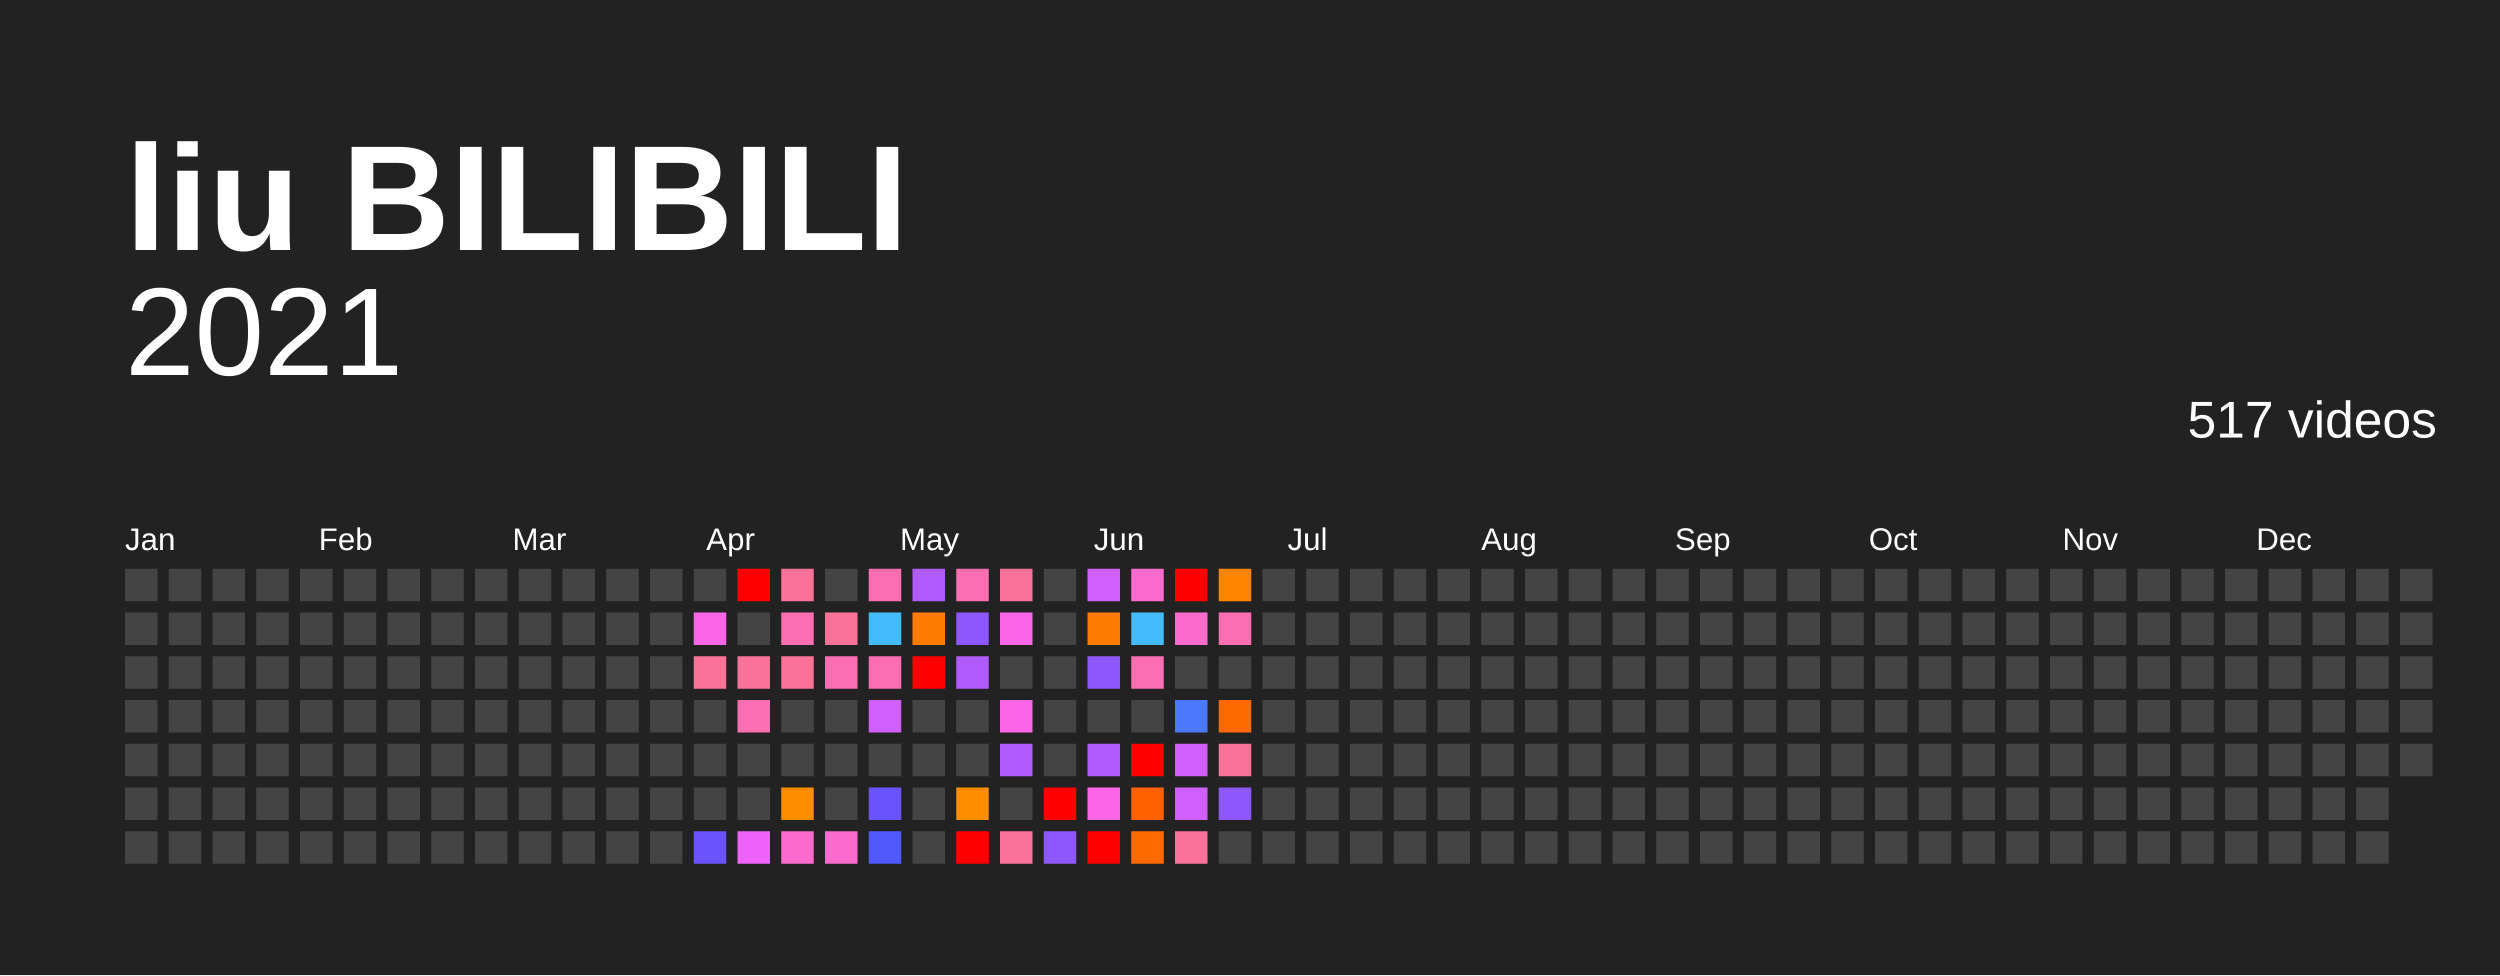
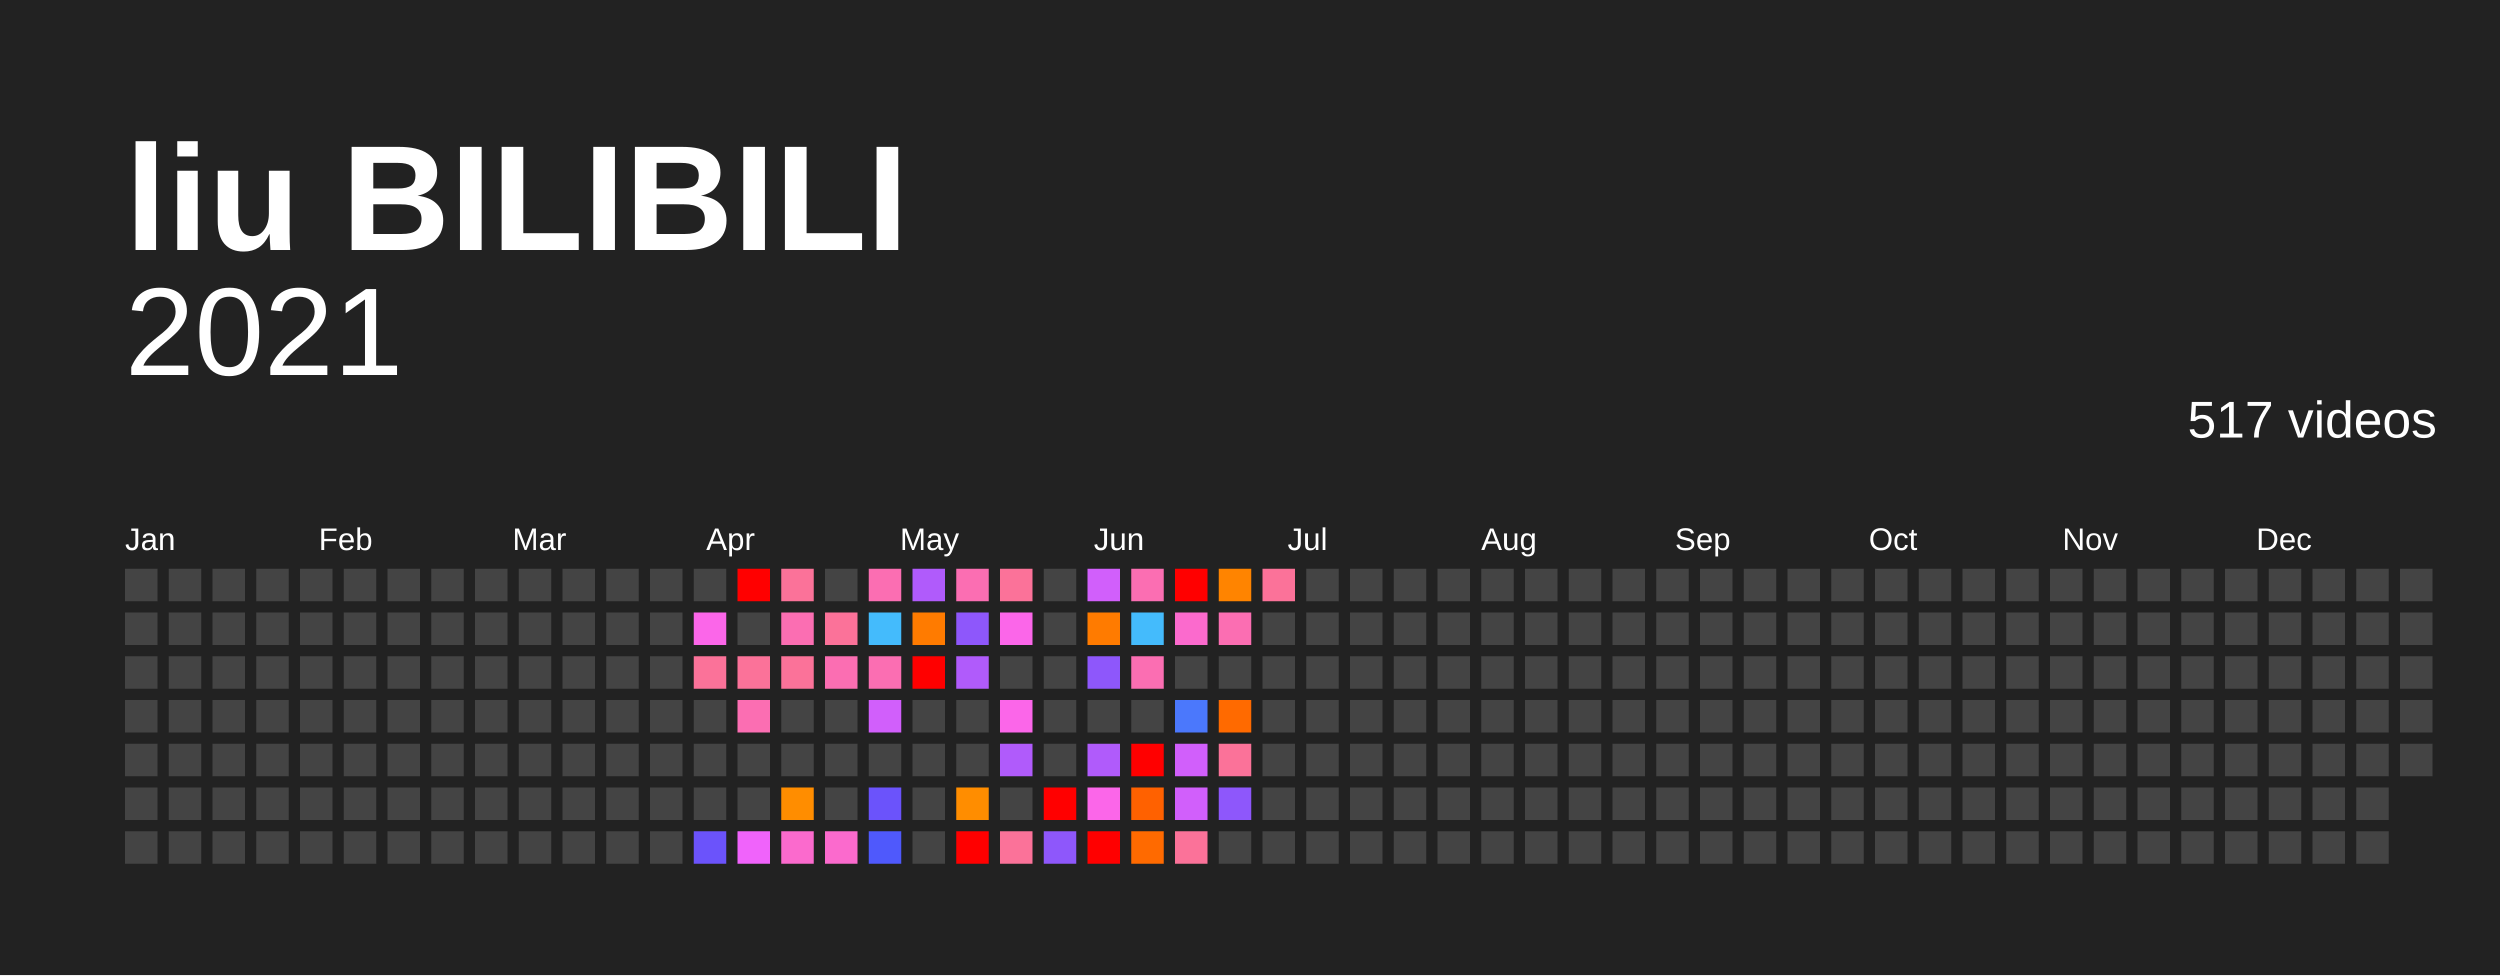
<svg xmlns="http://www.w3.org/2000/svg" baseProfile="full" height="78mm" version="1.1" viewBox="0,0,200,78" width="200mm">
  <defs />
  <rect fill="#222222" height="78" width="200" x="0" y="0" />
  <text fill="#FFFFFF" style="font-size:12px; font-family:Arial; font-weight:bold;" x="10" y="20">liu BILIBILI</text>
  <text alignment-baseline="hanging" fill="#FFFFFF" style="font-size:10.0px; font-family:Arial;" x="10" y="30">2021</text>
  <text alignment-baseline="hanging" fill="#FFFFFF" style="font-size:4.125px; font-family:Arial;" x="175" y="35">517 videos</text>
  <text fill="#FFFFFF" style="font-size:2.5px; font-family:Arial" x="10.0" y="44">Jan</text>
  <text fill="#FFFFFF" style="font-size:2.5px; font-family:Arial" x="25.5" y="44">Feb</text>
  <text fill="#FFFFFF" style="font-size:2.5px; font-family:Arial" x="41.0" y="44">Mar</text>
  <text fill="#FFFFFF" style="font-size:2.5px; font-family:Arial" x="56.5" y="44">Apr</text>
  <text fill="#FFFFFF" style="font-size:2.5px; font-family:Arial" x="72.0" y="44">May</text>
  <text fill="#FFFFFF" style="font-size:2.5px; font-family:Arial" x="87.5" y="44">Jun</text>
  <text fill="#FFFFFF" style="font-size:2.5px; font-family:Arial" x="103.0" y="44">Jul</text>
  <text fill="#FFFFFF" style="font-size:2.5px; font-family:Arial" x="118.5" y="44">Aug</text>
  <text fill="#FFFFFF" style="font-size:2.5px; font-family:Arial" x="134.0" y="44">Sep</text>
  <text fill="#FFFFFF" style="font-size:2.5px; font-family:Arial" x="149.5" y="44">Oct</text>
  <text fill="#FFFFFF" style="font-size:2.5px; font-family:Arial" x="165.0" y="44">Nov</text>
  <text fill="#FFFFFF" style="font-size:2.5px; font-family:Arial" x="180.5" y="44">Dec</text>
  <rect fill="#444444" height="2.6" width="2.6" x="10.0" y="45.5" />
  <rect fill="#444444" height="2.6" width="2.6" x="10.0" y="49.0" />
  <rect fill="#444444" height="2.6" width="2.6" x="10.0" y="52.5" />
  <rect fill="#444444" height="2.6" width="2.6" x="10.0" y="56.0" />
  <rect fill="#444444" height="2.6" width="2.6" x="10.0" y="59.5" />
  <rect fill="#444444" height="2.6" width="2.6" x="10.0" y="63.0" />
  <rect fill="#444444" height="2.6" width="2.6" x="10.0" y="66.5" />
  <rect fill="#444444" height="2.6" width="2.6" x="13.5" y="45.5" />
  <rect fill="#444444" height="2.6" width="2.6" x="13.5" y="49.0" />
  <rect fill="#444444" height="2.6" width="2.6" x="13.5" y="52.5" />
  <rect fill="#444444" height="2.6" width="2.6" x="13.5" y="56.0" />
  <rect fill="#444444" height="2.6" width="2.6" x="13.5" y="59.5" />
  <rect fill="#444444" height="2.6" width="2.6" x="13.5" y="63.0" />
  <rect fill="#444444" height="2.6" width="2.6" x="13.5" y="66.5" />
  <rect fill="#444444" height="2.6" width="2.6" x="17.0" y="45.5" />
  <rect fill="#444444" height="2.6" width="2.6" x="17.0" y="49.0" />
  <rect fill="#444444" height="2.6" width="2.6" x="17.0" y="52.5" />
  <rect fill="#444444" height="2.6" width="2.6" x="17.0" y="56.0" />
  <rect fill="#444444" height="2.6" width="2.6" x="17.0" y="59.5" />
  <rect fill="#444444" height="2.6" width="2.6" x="17.0" y="63.0" />
  <rect fill="#444444" height="2.6" width="2.6" x="17.0" y="66.5" />
  <rect fill="#444444" height="2.6" width="2.6" x="20.5" y="45.5" />
  <rect fill="#444444" height="2.6" width="2.6" x="20.5" y="49.0" />
  <rect fill="#444444" height="2.6" width="2.6" x="20.5" y="52.5" />
  <rect fill="#444444" height="2.6" width="2.6" x="20.5" y="56.0" />
  <rect fill="#444444" height="2.6" width="2.6" x="20.5" y="59.5" />
  <rect fill="#444444" height="2.6" width="2.6" x="20.5" y="63.0" />
  <rect fill="#444444" height="2.6" width="2.6" x="20.5" y="66.5" />
  <rect fill="#444444" height="2.6" width="2.6" x="24.0" y="45.5" />
  <rect fill="#444444" height="2.6" width="2.6" x="24.0" y="49.0" />
  <rect fill="#444444" height="2.6" width="2.6" x="24.0" y="52.5" />
  <rect fill="#444444" height="2.6" width="2.6" x="24.0" y="56.0" />
  <rect fill="#444444" height="2.6" width="2.6" x="24.0" y="59.5" />
  <rect fill="#444444" height="2.6" width="2.6" x="24.0" y="63.0" />
  <rect fill="#444444" height="2.6" width="2.6" x="24.0" y="66.5" />
  <rect fill="#444444" height="2.6" width="2.6" x="27.5" y="45.5" />
  <rect fill="#444444" height="2.6" width="2.6" x="27.5" y="49.0" />
  <rect fill="#444444" height="2.6" width="2.6" x="27.5" y="52.5" />
  <rect fill="#444444" height="2.6" width="2.6" x="27.5" y="56.0" />
  <rect fill="#444444" height="2.6" width="2.6" x="27.5" y="59.5" />
  <rect fill="#444444" height="2.6" width="2.6" x="27.5" y="63.0" />
  <rect fill="#444444" height="2.6" width="2.6" x="27.5" y="66.5" />
  <rect fill="#444444" height="2.6" width="2.6" x="31.0" y="45.5" />
  <rect fill="#444444" height="2.6" width="2.6" x="31.0" y="49.0" />
  <rect fill="#444444" height="2.6" width="2.6" x="31.0" y="52.5" />
  <rect fill="#444444" height="2.6" width="2.6" x="31.0" y="56.0" />
  <rect fill="#444444" height="2.6" width="2.6" x="31.0" y="59.5" />
  <rect fill="#444444" height="2.6" width="2.6" x="31.0" y="63.0" />
  <rect fill="#444444" height="2.6" width="2.6" x="31.0" y="66.5" />
  <rect fill="#444444" height="2.6" width="2.6" x="34.5" y="45.5" />
  <rect fill="#444444" height="2.6" width="2.6" x="34.5" y="49.0" />
  <rect fill="#444444" height="2.6" width="2.6" x="34.5" y="52.5" />
  <rect fill="#444444" height="2.6" width="2.6" x="34.5" y="56.0" />
  <rect fill="#444444" height="2.6" width="2.6" x="34.5" y="59.5" />
  <rect fill="#444444" height="2.6" width="2.6" x="34.5" y="63.0" />
  <rect fill="#444444" height="2.6" width="2.6" x="34.5" y="66.5" />
  <rect fill="#444444" height="2.6" width="2.6" x="38.0" y="45.5" />
  <rect fill="#444444" height="2.6" width="2.6" x="38.0" y="49.0" />
  <rect fill="#444444" height="2.6" width="2.6" x="38.0" y="52.5" />
  <rect fill="#444444" height="2.6" width="2.6" x="38.0" y="56.0" />
  <rect fill="#444444" height="2.6" width="2.6" x="38.0" y="59.5" />
  <rect fill="#444444" height="2.6" width="2.6" x="38.0" y="63.0" />
  <rect fill="#444444" height="2.6" width="2.6" x="38.0" y="66.5" />
  <rect fill="#444444" height="2.6" width="2.6" x="41.5" y="45.5" />
  <rect fill="#444444" height="2.6" width="2.6" x="41.5" y="49.0" />
  <rect fill="#444444" height="2.6" width="2.6" x="41.5" y="52.5" />
  <rect fill="#444444" height="2.6" width="2.6" x="41.5" y="56.0" />
  <rect fill="#444444" height="2.6" width="2.6" x="41.5" y="59.5" />
  <rect fill="#444444" height="2.6" width="2.6" x="41.5" y="63.0" />
  <rect fill="#444444" height="2.6" width="2.6" x="41.5" y="66.5" />
  <rect fill="#444444" height="2.6" width="2.6" x="45.0" y="45.5" />
  <rect fill="#444444" height="2.6" width="2.6" x="45.0" y="49.0" />
  <rect fill="#444444" height="2.6" width="2.6" x="45.0" y="52.5" />
  <rect fill="#444444" height="2.6" width="2.6" x="45.0" y="56.0" />
  <rect fill="#444444" height="2.6" width="2.6" x="45.0" y="59.5" />
  <rect fill="#444444" height="2.6" width="2.6" x="45.0" y="63.0" />
  <rect fill="#444444" height="2.6" width="2.6" x="45.0" y="66.5" />
  <rect fill="#444444" height="2.6" width="2.6" x="48.5" y="45.5" />
  <rect fill="#444444" height="2.6" width="2.6" x="48.5" y="49.0" />
  <rect fill="#444444" height="2.6" width="2.6" x="48.5" y="52.5" />
  <rect fill="#444444" height="2.6" width="2.6" x="48.5" y="56.0" />
  <rect fill="#444444" height="2.6" width="2.6" x="48.5" y="59.5" />
  <rect fill="#444444" height="2.6" width="2.6" x="48.5" y="63.0" />
  <rect fill="#444444" height="2.6" width="2.6" x="48.5" y="66.5" />
  <rect fill="#444444" height="2.6" width="2.6" x="52.0" y="45.5" />
  <rect fill="#444444" height="2.6" width="2.6" x="52.0" y="49.0" />
  <rect fill="#444444" height="2.6" width="2.6" x="52.0" y="52.5" />
  <rect fill="#444444" height="2.6" width="2.6" x="52.0" y="56.0" />
  <rect fill="#444444" height="2.6" width="2.6" x="52.0" y="59.5" />
  <rect fill="#444444" height="2.6" width="2.6" x="52.0" y="63.0" />
  <rect fill="#444444" height="2.6" width="2.6" x="52.0" y="66.5" />
  <rect fill="#444444" height="2.6" width="2.6" x="55.5" y="45.5" />
  <rect fill="#fb66e9" height="2.6" width="2.6" x="55.5" y="49.0" />
  <rect fill="#fb7299" height="2.6" width="2.6" x="55.5" y="52.5" />
  <rect fill="#444444" height="2.6" width="2.6" x="55.5" y="56.0" />
  <rect fill="#444444" height="2.6" width="2.6" x="55.5" y="59.5" />
  <rect fill="#444444" height="2.6" width="2.6" x="55.5" y="63.0" />
  <rect fill="#6b53fb" height="2.6" width="2.6" x="55.5" y="66.5" />
  <rect fill="red" height="2.6" width="2.6" x="59.0" y="45.5" />
  <rect fill="#444444" height="2.6" width="2.6" x="59.0" y="49.0" />
  <rect fill="#fb7299" height="2.6" width="2.6" x="59.0" y="52.5" />
  <rect fill="#fb6eb2" height="2.6" width="2.6" x="59.0" y="56.0" />
  <rect fill="#444444" height="2.6" width="2.6" x="59.0" y="59.5" />
  <rect fill="#444444" height="2.6" width="2.6" x="59.0" y="63.0" />
  <rect fill="#f063fb" height="2.6" width="2.6" x="59.0" y="66.5" />
  <rect fill="#fb7299" height="2.6" width="2.6" x="62.5" y="45.5" />
  <rect fill="#fb6eb2" height="2.6" width="2.6" x="62.5" y="49.0" />
  <rect fill="#fb7299" height="2.6" width="2.6" x="62.5" y="52.5" />
  <rect fill="#444444" height="2.6" width="2.6" x="62.5" y="56.0" />
  <rect fill="#444444" height="2.6" width="2.6" x="62.5" y="59.5" />
  <rect fill="#ff8d00" height="2.6" width="2.6" x="62.5" y="63.0" />
  <rect fill="#fb6acd" height="2.6" width="2.6" x="62.5" y="66.5" />
  <rect fill="#444444" height="2.6" width="2.6" x="66.0" y="45.5" />
  <rect fill="#fb7299" height="2.6" width="2.6" x="66.0" y="49.0" />
  <rect fill="#fb6eb2" height="2.6" width="2.6" x="66.0" y="52.5" />
  <rect fill="#444444" height="2.6" width="2.6" x="66.0" y="56.0" />
  <rect fill="#444444" height="2.6" width="2.6" x="66.0" y="59.5" />
  <rect fill="#444444" height="2.6" width="2.6" x="66.0" y="63.0" />
  <rect fill="#fb6acd" height="2.6" width="2.6" x="66.0" y="66.5" />
  <rect fill="#fb6eb2" height="2.6" width="2.6" x="69.5" y="45.5" />
  <rect fill="#44bbfc" height="2.6" width="2.6" x="69.5" y="49.0" />
  <rect fill="#fb6eb2" height="2.6" width="2.6" x="69.5" y="52.5" />
  <rect fill="#d15ffb" height="2.6" width="2.6" x="69.5" y="56.0" />
  <rect fill="#444444" height="2.6" width="2.6" x="69.5" y="59.5" />
  <rect fill="#6b53fb" height="2.6" width="2.6" x="69.5" y="63.0" />
  <rect fill="#4f59fc" height="2.6" width="2.6" x="69.5" y="66.5" />
  <rect fill="#b05bfb" height="2.6" width="2.6" x="73.0" y="45.5" />
  <rect fill="#ff7b00" height="2.6" width="2.6" x="73.0" y="49.0" />
  <rect fill="red" height="2.6" width="2.6" x="73.0" y="52.5" />
  <rect fill="#444444" height="2.6" width="2.6" x="73.0" y="56.0" />
  <rect fill="#444444" height="2.6" width="2.6" x="73.0" y="59.5" />
  <rect fill="#444444" height="2.6" width="2.6" x="73.0" y="63.0" />
  <rect fill="#444444" height="2.6" width="2.6" x="73.0" y="66.5" />
  <rect fill="#fb6eb2" height="2.6" width="2.6" x="76.5" y="45.5" />
  <rect fill="#8e57fb" height="2.6" width="2.6" x="76.5" y="49.0" />
  <rect fill="#b05bfb" height="2.6" width="2.6" x="76.5" y="52.5" />
  <rect fill="#444444" height="2.6" width="2.6" x="76.5" y="56.0" />
  <rect fill="#444444" height="2.6" width="2.6" x="76.5" y="59.5" />
  <rect fill="#ff8d00" height="2.6" width="2.6" x="76.5" y="63.0" />
  <rect fill="red" height="2.6" width="2.6" x="76.5" y="66.5" />
  <rect fill="#fb7299" height="2.6" width="2.6" x="80.0" y="45.5" />
  <rect fill="#fb66e9" height="2.6" width="2.6" x="80.0" y="49.0" />
  <rect fill="#444444" height="2.6" width="2.6" x="80.0" y="52.5" />
  <rect fill="#fb66e9" height="2.6" width="2.6" x="80.0" y="56.0" />
  <rect fill="#b05bfb" height="2.6" width="2.6" x="80.0" y="59.5" />
  <rect fill="#444444" height="2.6" width="2.6" x="80.0" y="63.0" />
  <rect fill="#fb7299" height="2.6" width="2.6" x="80.0" y="66.5" />
  <rect fill="#444444" height="2.6" width="2.6" x="83.5" y="45.5" />
  <rect fill="#444444" height="2.6" width="2.6" x="83.5" y="49.0" />
  <rect fill="#444444" height="2.6" width="2.6" x="83.5" y="52.5" />
  <rect fill="#444444" height="2.6" width="2.6" x="83.5" y="56.0" />
  <rect fill="#444444" height="2.6" width="2.6" x="83.5" y="59.5" />
  <rect fill="red" height="2.6" width="2.6" x="83.5" y="63.0" />
  <rect fill="#8e57fb" height="2.6" width="2.6" x="83.5" y="66.5" />
  <rect fill="#d15ffb" height="2.6" width="2.6" x="87.0" y="45.5" />
  <rect fill="#ff7b00" height="2.6" width="2.6" x="87.0" y="49.0" />
  <rect fill="#8e57fb" height="2.6" width="2.6" x="87.0" y="52.5" />
  <rect fill="#444444" height="2.6" width="2.6" x="87.0" y="56.0" />
  <rect fill="#b05bfb" height="2.6" width="2.6" x="87.0" y="59.5" />
  <rect fill="#fb66e9" height="2.6" width="2.6" x="87.0" y="63.0" />
  <rect fill="red" height="2.6" width="2.6" x="87.0" y="66.5" />
-   <rect fill="#fb6acd" height="2.6" width="2.6" x="90.5" y="45.5" />
+   <rect fill="#fb6eb2" height="2.6" width="2.6" x="90.5" y="45.5" />
  <rect fill="#44bbfc" height="2.6" width="2.6" x="90.5" y="49.0" />
  <rect fill="#fb6eb2" height="2.6" width="2.6" x="90.5" y="52.5" />
  <rect fill="#444444" height="2.6" width="2.6" x="90.5" y="56.0" />
  <rect fill="red" height="2.6" width="2.6" x="90.5" y="59.5" />
  <rect fill="#ff6100" height="2.6" width="2.6" x="90.5" y="63.0" />
  <rect fill="#ff6a00" height="2.6" width="2.6" x="90.5" y="66.5" />
  <rect fill="red" height="2.6" width="2.6" x="94.0" y="45.5" />
  <rect fill="#fb6acd" height="2.6" width="2.6" x="94.0" y="49.0" />
  <rect fill="#444444" height="2.6" width="2.6" x="94.0" y="52.5" />
  <rect fill="#4b78fc" height="2.6" width="2.6" x="94.0" y="56.0" />
  <rect fill="#d15ffb" height="2.6" width="2.6" x="94.0" y="59.5" />
  <rect fill="#d15ffb" height="2.6" width="2.6" x="94.0" y="63.0" />
  <rect fill="#fb7299" height="2.6" width="2.6" x="94.0" y="66.5" />
  <rect fill="#ff8400" height="2.6" width="2.6" x="97.5" y="45.5" />
  <rect fill="#fb6eb2" height="2.6" width="2.6" x="97.5" y="49.0" />
  <rect fill="#444444" height="2.6" width="2.6" x="97.5" y="52.5" />
  <rect fill="#ff6a00" height="2.6" width="2.6" x="97.5" y="56.0" />
  <rect fill="#fb7299" height="2.6" width="2.6" x="97.5" y="59.5" />
  <rect fill="#8e57fb" height="2.6" width="2.6" x="97.5" y="63.0" />
  <rect fill="#444444" height="2.6" width="2.6" x="97.5" y="66.5" />
-   <rect fill="#444444" height="2.6" width="2.6" x="101.0" y="45.5" />
+   <rect fill="#fb7299" height="2.6" width="2.6" x="101.0" y="45.5" />
  <rect fill="#444444" height="2.6" width="2.6" x="101.0" y="49.0" />
  <rect fill="#444444" height="2.6" width="2.6" x="101.0" y="52.5" />
  <rect fill="#444444" height="2.6" width="2.6" x="101.0" y="56.0" />
  <rect fill="#444444" height="2.6" width="2.6" x="101.0" y="59.5" />
  <rect fill="#444444" height="2.6" width="2.6" x="101.0" y="63.0" />
  <rect fill="#444444" height="2.6" width="2.6" x="101.0" y="66.5" />
  <rect fill="#444444" height="2.6" width="2.6" x="104.5" y="45.5" />
  <rect fill="#444444" height="2.6" width="2.6" x="104.5" y="49.0" />
  <rect fill="#444444" height="2.6" width="2.6" x="104.5" y="52.5" />
  <rect fill="#444444" height="2.6" width="2.6" x="104.5" y="56.0" />
  <rect fill="#444444" height="2.6" width="2.6" x="104.5" y="59.5" />
  <rect fill="#444444" height="2.6" width="2.6" x="104.5" y="63.0" />
  <rect fill="#444444" height="2.6" width="2.6" x="104.5" y="66.5" />
  <rect fill="#444444" height="2.6" width="2.6" x="108.0" y="45.5" />
  <rect fill="#444444" height="2.6" width="2.6" x="108.0" y="49.0" />
  <rect fill="#444444" height="2.6" width="2.6" x="108.0" y="52.5" />
  <rect fill="#444444" height="2.6" width="2.6" x="108.0" y="56.0" />
  <rect fill="#444444" height="2.6" width="2.6" x="108.0" y="59.5" />
  <rect fill="#444444" height="2.6" width="2.6" x="108.0" y="63.0" />
  <rect fill="#444444" height="2.6" width="2.6" x="108.0" y="66.5" />
  <rect fill="#444444" height="2.6" width="2.6" x="111.5" y="45.5" />
  <rect fill="#444444" height="2.6" width="2.6" x="111.5" y="49.0" />
  <rect fill="#444444" height="2.6" width="2.6" x="111.5" y="52.5" />
  <rect fill="#444444" height="2.6" width="2.6" x="111.5" y="56.0" />
  <rect fill="#444444" height="2.6" width="2.6" x="111.5" y="59.5" />
  <rect fill="#444444" height="2.6" width="2.6" x="111.5" y="63.0" />
  <rect fill="#444444" height="2.6" width="2.6" x="111.5" y="66.5" />
  <rect fill="#444444" height="2.6" width="2.6" x="115.0" y="45.5" />
  <rect fill="#444444" height="2.6" width="2.6" x="115.0" y="49.0" />
  <rect fill="#444444" height="2.6" width="2.6" x="115.0" y="52.5" />
  <rect fill="#444444" height="2.6" width="2.6" x="115.0" y="56.0" />
  <rect fill="#444444" height="2.6" width="2.6" x="115.0" y="59.5" />
  <rect fill="#444444" height="2.6" width="2.6" x="115.0" y="63.0" />
  <rect fill="#444444" height="2.6" width="2.6" x="115.0" y="66.5" />
  <rect fill="#444444" height="2.6" width="2.6" x="118.5" y="45.5" />
  <rect fill="#444444" height="2.6" width="2.6" x="118.5" y="49.0" />
  <rect fill="#444444" height="2.6" width="2.6" x="118.5" y="52.5" />
  <rect fill="#444444" height="2.6" width="2.6" x="118.5" y="56.0" />
  <rect fill="#444444" height="2.6" width="2.6" x="118.5" y="59.5" />
  <rect fill="#444444" height="2.6" width="2.6" x="118.5" y="63.0" />
  <rect fill="#444444" height="2.6" width="2.6" x="118.5" y="66.5" />
  <rect fill="#444444" height="2.6" width="2.6" x="122.0" y="45.5" />
  <rect fill="#444444" height="2.6" width="2.6" x="122.0" y="49.0" />
  <rect fill="#444444" height="2.6" width="2.6" x="122.0" y="52.5" />
  <rect fill="#444444" height="2.6" width="2.6" x="122.0" y="56.0" />
  <rect fill="#444444" height="2.6" width="2.6" x="122.0" y="59.5" />
  <rect fill="#444444" height="2.6" width="2.6" x="122.0" y="63.0" />
  <rect fill="#444444" height="2.6" width="2.6" x="122.0" y="66.5" />
  <rect fill="#444444" height="2.6" width="2.6" x="125.5" y="45.5" />
  <rect fill="#444444" height="2.6" width="2.6" x="125.5" y="49.0" />
  <rect fill="#444444" height="2.6" width="2.6" x="125.5" y="52.5" />
  <rect fill="#444444" height="2.6" width="2.6" x="125.5" y="56.0" />
  <rect fill="#444444" height="2.6" width="2.6" x="125.5" y="59.5" />
  <rect fill="#444444" height="2.6" width="2.6" x="125.5" y="63.0" />
  <rect fill="#444444" height="2.6" width="2.6" x="125.5" y="66.5" />
  <rect fill="#444444" height="2.6" width="2.6" x="129.0" y="45.5" />
  <rect fill="#444444" height="2.6" width="2.6" x="129.0" y="49.0" />
  <rect fill="#444444" height="2.6" width="2.6" x="129.0" y="52.5" />
  <rect fill="#444444" height="2.6" width="2.6" x="129.0" y="56.0" />
  <rect fill="#444444" height="2.6" width="2.6" x="129.0" y="59.5" />
  <rect fill="#444444" height="2.6" width="2.6" x="129.0" y="63.0" />
  <rect fill="#444444" height="2.6" width="2.6" x="129.0" y="66.5" />
  <rect fill="#444444" height="2.6" width="2.6" x="132.5" y="45.5" />
  <rect fill="#444444" height="2.6" width="2.6" x="132.5" y="49.0" />
  <rect fill="#444444" height="2.6" width="2.6" x="132.5" y="52.5" />
  <rect fill="#444444" height="2.6" width="2.6" x="132.5" y="56.0" />
  <rect fill="#444444" height="2.6" width="2.6" x="132.5" y="59.5" />
  <rect fill="#444444" height="2.6" width="2.6" x="132.5" y="63.0" />
  <rect fill="#444444" height="2.6" width="2.6" x="132.5" y="66.5" />
  <rect fill="#444444" height="2.6" width="2.6" x="136.0" y="45.5" />
  <rect fill="#444444" height="2.6" width="2.6" x="136.0" y="49.0" />
  <rect fill="#444444" height="2.6" width="2.6" x="136.0" y="52.5" />
  <rect fill="#444444" height="2.6" width="2.6" x="136.0" y="56.0" />
  <rect fill="#444444" height="2.6" width="2.6" x="136.0" y="59.5" />
  <rect fill="#444444" height="2.6" width="2.6" x="136.0" y="63.0" />
  <rect fill="#444444" height="2.6" width="2.6" x="136.0" y="66.5" />
  <rect fill="#444444" height="2.6" width="2.6" x="139.5" y="45.5" />
  <rect fill="#444444" height="2.6" width="2.6" x="139.5" y="49.0" />
  <rect fill="#444444" height="2.6" width="2.6" x="139.5" y="52.5" />
  <rect fill="#444444" height="2.6" width="2.6" x="139.5" y="56.0" />
  <rect fill="#444444" height="2.6" width="2.6" x="139.5" y="59.5" />
  <rect fill="#444444" height="2.6" width="2.6" x="139.5" y="63.0" />
  <rect fill="#444444" height="2.6" width="2.6" x="139.5" y="66.5" />
  <rect fill="#444444" height="2.6" width="2.6" x="143.0" y="45.5" />
  <rect fill="#444444" height="2.6" width="2.6" x="143.0" y="49.0" />
  <rect fill="#444444" height="2.6" width="2.6" x="143.0" y="52.5" />
  <rect fill="#444444" height="2.6" width="2.6" x="143.0" y="56.0" />
  <rect fill="#444444" height="2.6" width="2.6" x="143.0" y="59.5" />
  <rect fill="#444444" height="2.6" width="2.6" x="143.0" y="63.0" />
  <rect fill="#444444" height="2.6" width="2.6" x="143.0" y="66.5" />
  <rect fill="#444444" height="2.6" width="2.6" x="146.5" y="45.5" />
  <rect fill="#444444" height="2.6" width="2.6" x="146.5" y="49.0" />
  <rect fill="#444444" height="2.6" width="2.6" x="146.5" y="52.5" />
  <rect fill="#444444" height="2.6" width="2.6" x="146.5" y="56.0" />
  <rect fill="#444444" height="2.6" width="2.6" x="146.5" y="59.5" />
  <rect fill="#444444" height="2.6" width="2.6" x="146.5" y="63.0" />
  <rect fill="#444444" height="2.6" width="2.6" x="146.5" y="66.5" />
  <rect fill="#444444" height="2.6" width="2.6" x="150.0" y="45.5" />
  <rect fill="#444444" height="2.6" width="2.6" x="150.0" y="49.0" />
  <rect fill="#444444" height="2.6" width="2.6" x="150.0" y="52.5" />
  <rect fill="#444444" height="2.6" width="2.6" x="150.0" y="56.0" />
  <rect fill="#444444" height="2.6" width="2.6" x="150.0" y="59.5" />
  <rect fill="#444444" height="2.6" width="2.6" x="150.0" y="63.0" />
  <rect fill="#444444" height="2.6" width="2.6" x="150.0" y="66.5" />
  <rect fill="#444444" height="2.6" width="2.6" x="153.5" y="45.5" />
  <rect fill="#444444" height="2.6" width="2.6" x="153.5" y="49.0" />
  <rect fill="#444444" height="2.6" width="2.6" x="153.5" y="52.5" />
  <rect fill="#444444" height="2.6" width="2.6" x="153.5" y="56.0" />
  <rect fill="#444444" height="2.6" width="2.6" x="153.5" y="59.5" />
  <rect fill="#444444" height="2.6" width="2.6" x="153.5" y="63.0" />
  <rect fill="#444444" height="2.6" width="2.6" x="153.5" y="66.5" />
  <rect fill="#444444" height="2.6" width="2.6" x="157.0" y="45.5" />
  <rect fill="#444444" height="2.6" width="2.6" x="157.0" y="49.0" />
  <rect fill="#444444" height="2.6" width="2.6" x="157.0" y="52.5" />
  <rect fill="#444444" height="2.6" width="2.6" x="157.0" y="56.0" />
  <rect fill="#444444" height="2.6" width="2.6" x="157.0" y="59.5" />
  <rect fill="#444444" height="2.6" width="2.6" x="157.0" y="63.0" />
  <rect fill="#444444" height="2.6" width="2.6" x="157.0" y="66.5" />
  <rect fill="#444444" height="2.6" width="2.6" x="160.5" y="45.5" />
  <rect fill="#444444" height="2.6" width="2.6" x="160.5" y="49.0" />
  <rect fill="#444444" height="2.6" width="2.6" x="160.5" y="52.5" />
  <rect fill="#444444" height="2.6" width="2.6" x="160.5" y="56.0" />
  <rect fill="#444444" height="2.6" width="2.6" x="160.5" y="59.5" />
  <rect fill="#444444" height="2.6" width="2.6" x="160.5" y="63.0" />
  <rect fill="#444444" height="2.6" width="2.6" x="160.5" y="66.5" />
  <rect fill="#444444" height="2.6" width="2.6" x="164.0" y="45.5" />
  <rect fill="#444444" height="2.6" width="2.6" x="164.0" y="49.0" />
  <rect fill="#444444" height="2.6" width="2.6" x="164.0" y="52.5" />
  <rect fill="#444444" height="2.6" width="2.6" x="164.0" y="56.0" />
  <rect fill="#444444" height="2.6" width="2.6" x="164.0" y="59.5" />
  <rect fill="#444444" height="2.6" width="2.6" x="164.0" y="63.0" />
  <rect fill="#444444" height="2.6" width="2.6" x="164.0" y="66.5" />
  <rect fill="#444444" height="2.6" width="2.6" x="167.5" y="45.5" />
  <rect fill="#444444" height="2.6" width="2.6" x="167.5" y="49.0" />
  <rect fill="#444444" height="2.6" width="2.6" x="167.5" y="52.5" />
  <rect fill="#444444" height="2.6" width="2.6" x="167.5" y="56.0" />
  <rect fill="#444444" height="2.6" width="2.6" x="167.5" y="59.5" />
  <rect fill="#444444" height="2.6" width="2.6" x="167.5" y="63.0" />
  <rect fill="#444444" height="2.6" width="2.6" x="167.5" y="66.5" />
  <rect fill="#444444" height="2.6" width="2.6" x="171.0" y="45.5" />
  <rect fill="#444444" height="2.6" width="2.6" x="171.0" y="49.0" />
  <rect fill="#444444" height="2.6" width="2.6" x="171.0" y="52.5" />
  <rect fill="#444444" height="2.6" width="2.6" x="171.0" y="56.0" />
  <rect fill="#444444" height="2.6" width="2.6" x="171.0" y="59.5" />
  <rect fill="#444444" height="2.6" width="2.6" x="171.0" y="63.0" />
  <rect fill="#444444" height="2.6" width="2.6" x="171.0" y="66.5" />
  <rect fill="#444444" height="2.6" width="2.6" x="174.5" y="45.5" />
  <rect fill="#444444" height="2.6" width="2.6" x="174.5" y="49.0" />
  <rect fill="#444444" height="2.6" width="2.6" x="174.5" y="52.5" />
  <rect fill="#444444" height="2.6" width="2.6" x="174.5" y="56.0" />
  <rect fill="#444444" height="2.6" width="2.6" x="174.5" y="59.5" />
  <rect fill="#444444" height="2.6" width="2.6" x="174.5" y="63.0" />
  <rect fill="#444444" height="2.6" width="2.6" x="174.5" y="66.5" />
  <rect fill="#444444" height="2.6" width="2.6" x="178.0" y="45.5" />
  <rect fill="#444444" height="2.6" width="2.6" x="178.0" y="49.0" />
  <rect fill="#444444" height="2.6" width="2.6" x="178.0" y="52.5" />
  <rect fill="#444444" height="2.6" width="2.6" x="178.0" y="56.0" />
  <rect fill="#444444" height="2.6" width="2.6" x="178.0" y="59.5" />
  <rect fill="#444444" height="2.6" width="2.6" x="178.0" y="63.0" />
  <rect fill="#444444" height="2.6" width="2.6" x="178.0" y="66.5" />
  <rect fill="#444444" height="2.6" width="2.6" x="181.5" y="45.5" />
  <rect fill="#444444" height="2.6" width="2.6" x="181.5" y="49.0" />
  <rect fill="#444444" height="2.6" width="2.6" x="181.5" y="52.5" />
  <rect fill="#444444" height="2.6" width="2.6" x="181.5" y="56.0" />
  <rect fill="#444444" height="2.6" width="2.6" x="181.5" y="59.5" />
  <rect fill="#444444" height="2.6" width="2.6" x="181.5" y="63.0" />
  <rect fill="#444444" height="2.6" width="2.6" x="181.5" y="66.5" />
  <rect fill="#444444" height="2.6" width="2.6" x="185.0" y="45.5" />
  <rect fill="#444444" height="2.6" width="2.6" x="185.0" y="49.0" />
  <rect fill="#444444" height="2.6" width="2.6" x="185.0" y="52.5" />
  <rect fill="#444444" height="2.6" width="2.6" x="185.0" y="56.0" />
  <rect fill="#444444" height="2.6" width="2.6" x="185.0" y="59.5" />
  <rect fill="#444444" height="2.6" width="2.6" x="185.0" y="63.0" />
  <rect fill="#444444" height="2.6" width="2.6" x="185.0" y="66.5" />
  <rect fill="#444444" height="2.6" width="2.6" x="188.5" y="45.5" />
  <rect fill="#444444" height="2.6" width="2.6" x="188.5" y="49.0" />
  <rect fill="#444444" height="2.6" width="2.6" x="188.5" y="52.5" />
  <rect fill="#444444" height="2.6" width="2.6" x="188.5" y="56.0" />
  <rect fill="#444444" height="2.6" width="2.6" x="188.5" y="59.5" />
  <rect fill="#444444" height="2.6" width="2.6" x="188.5" y="63.0" />
  <rect fill="#444444" height="2.6" width="2.6" x="188.5" y="66.5" />
  <rect fill="#444444" height="2.6" width="2.6" x="192.0" y="45.5" />
  <rect fill="#444444" height="2.6" width="2.6" x="192.0" y="49.0" />
  <rect fill="#444444" height="2.6" width="2.6" x="192.0" y="52.5" />
  <rect fill="#444444" height="2.6" width="2.6" x="192.0" y="56.0" />
  <rect fill="#444444" height="2.6" width="2.6" x="192.0" y="59.5" />
</svg>
